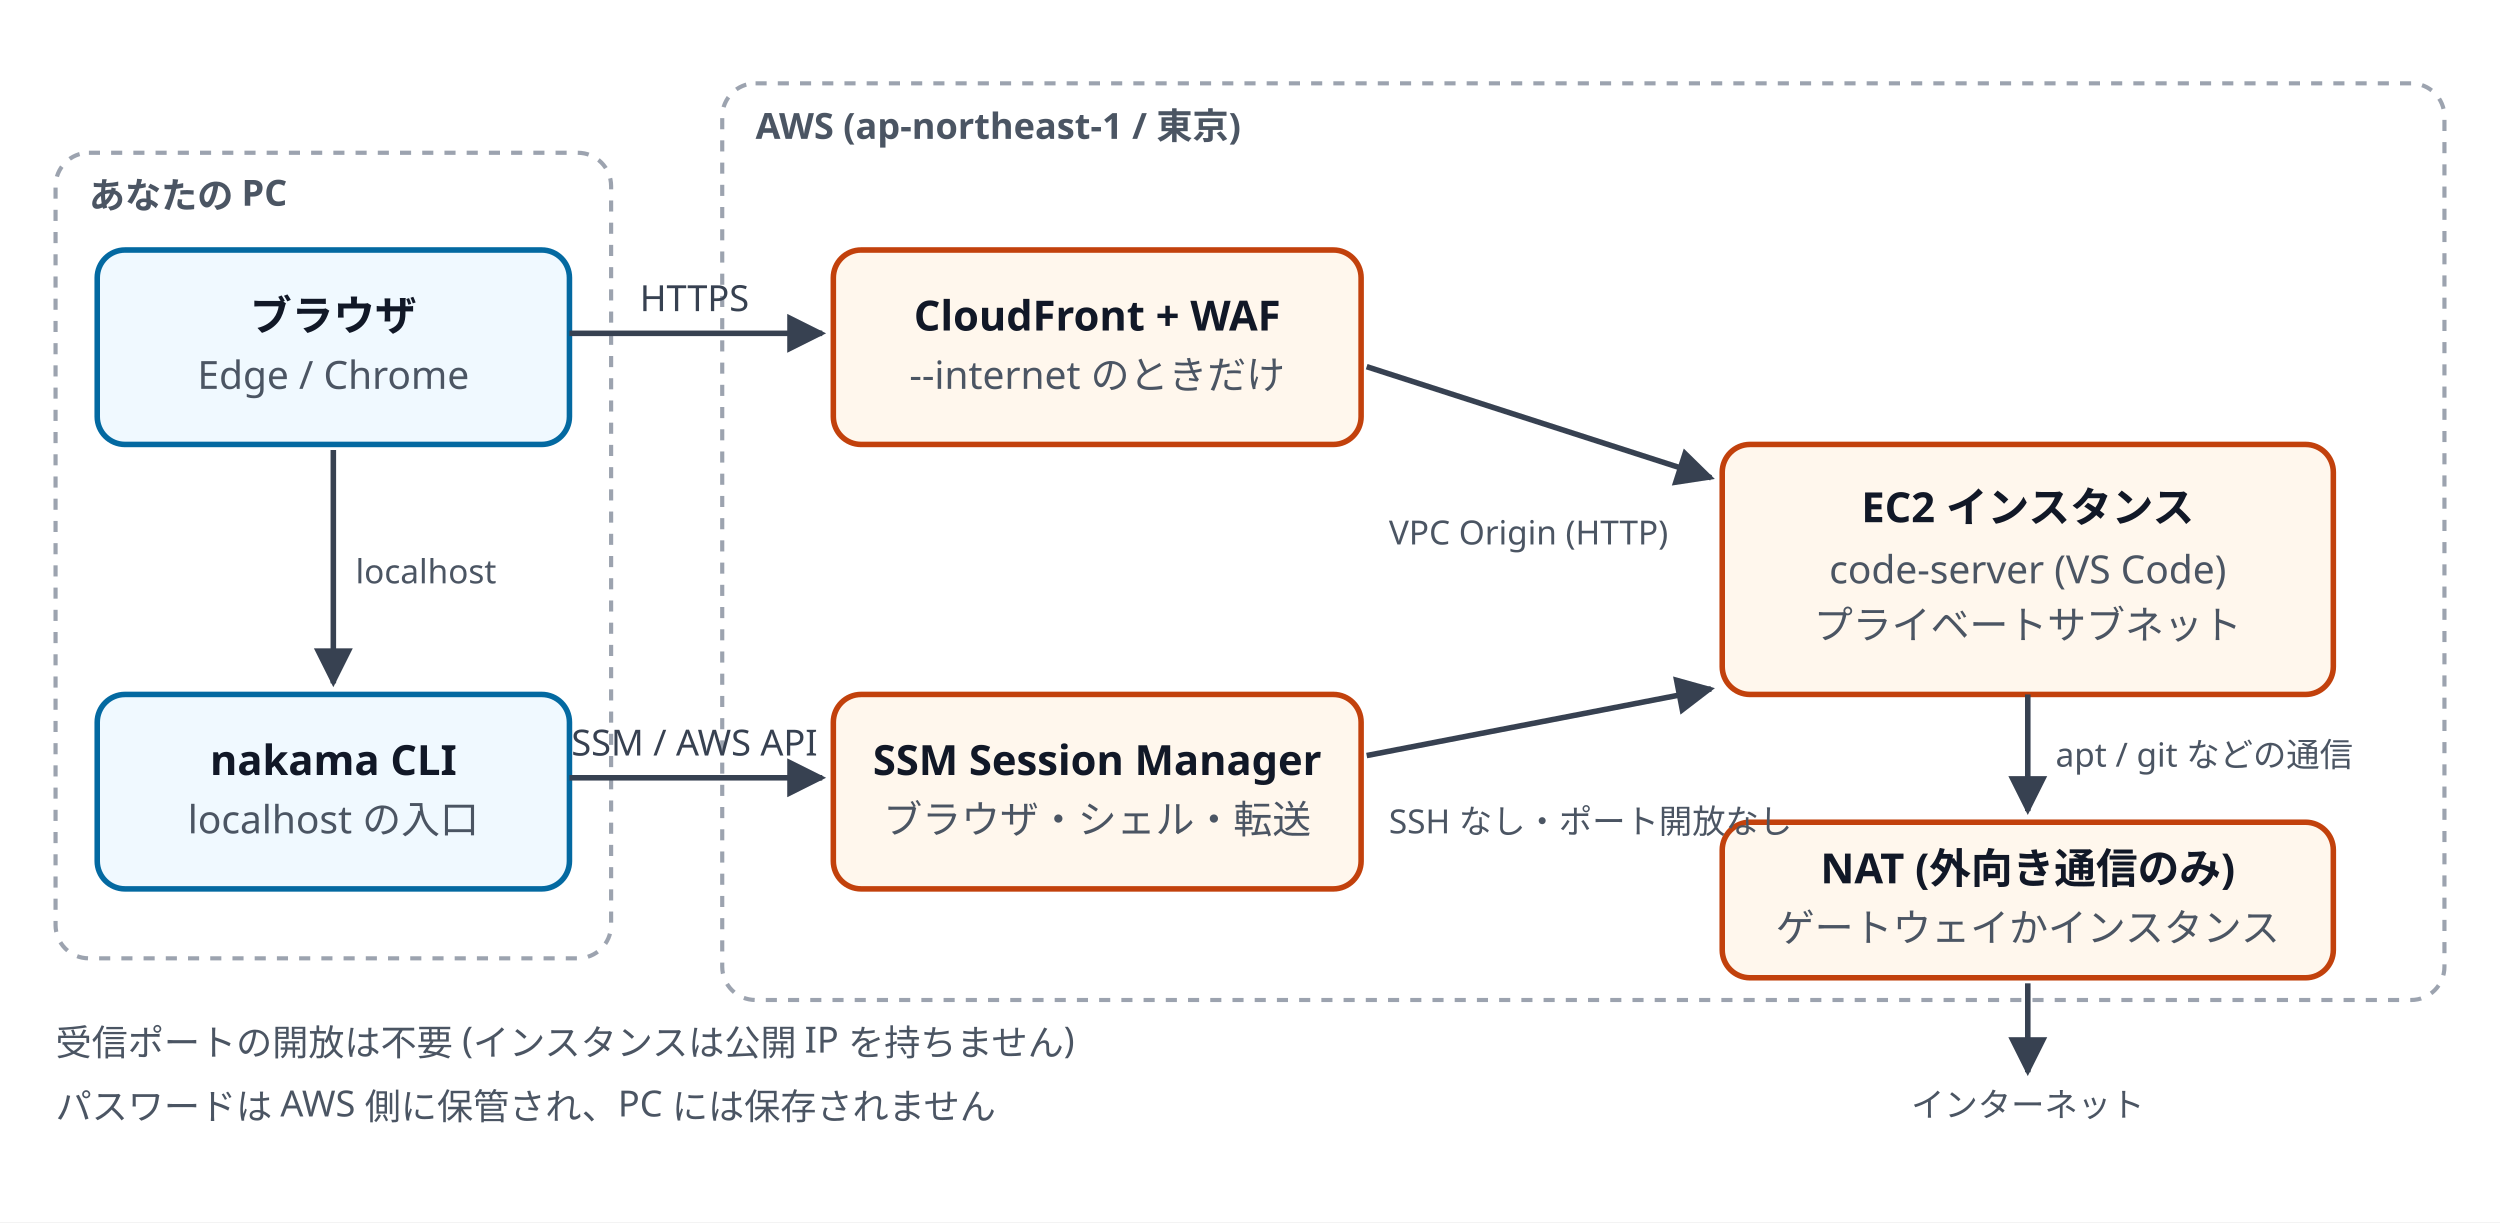
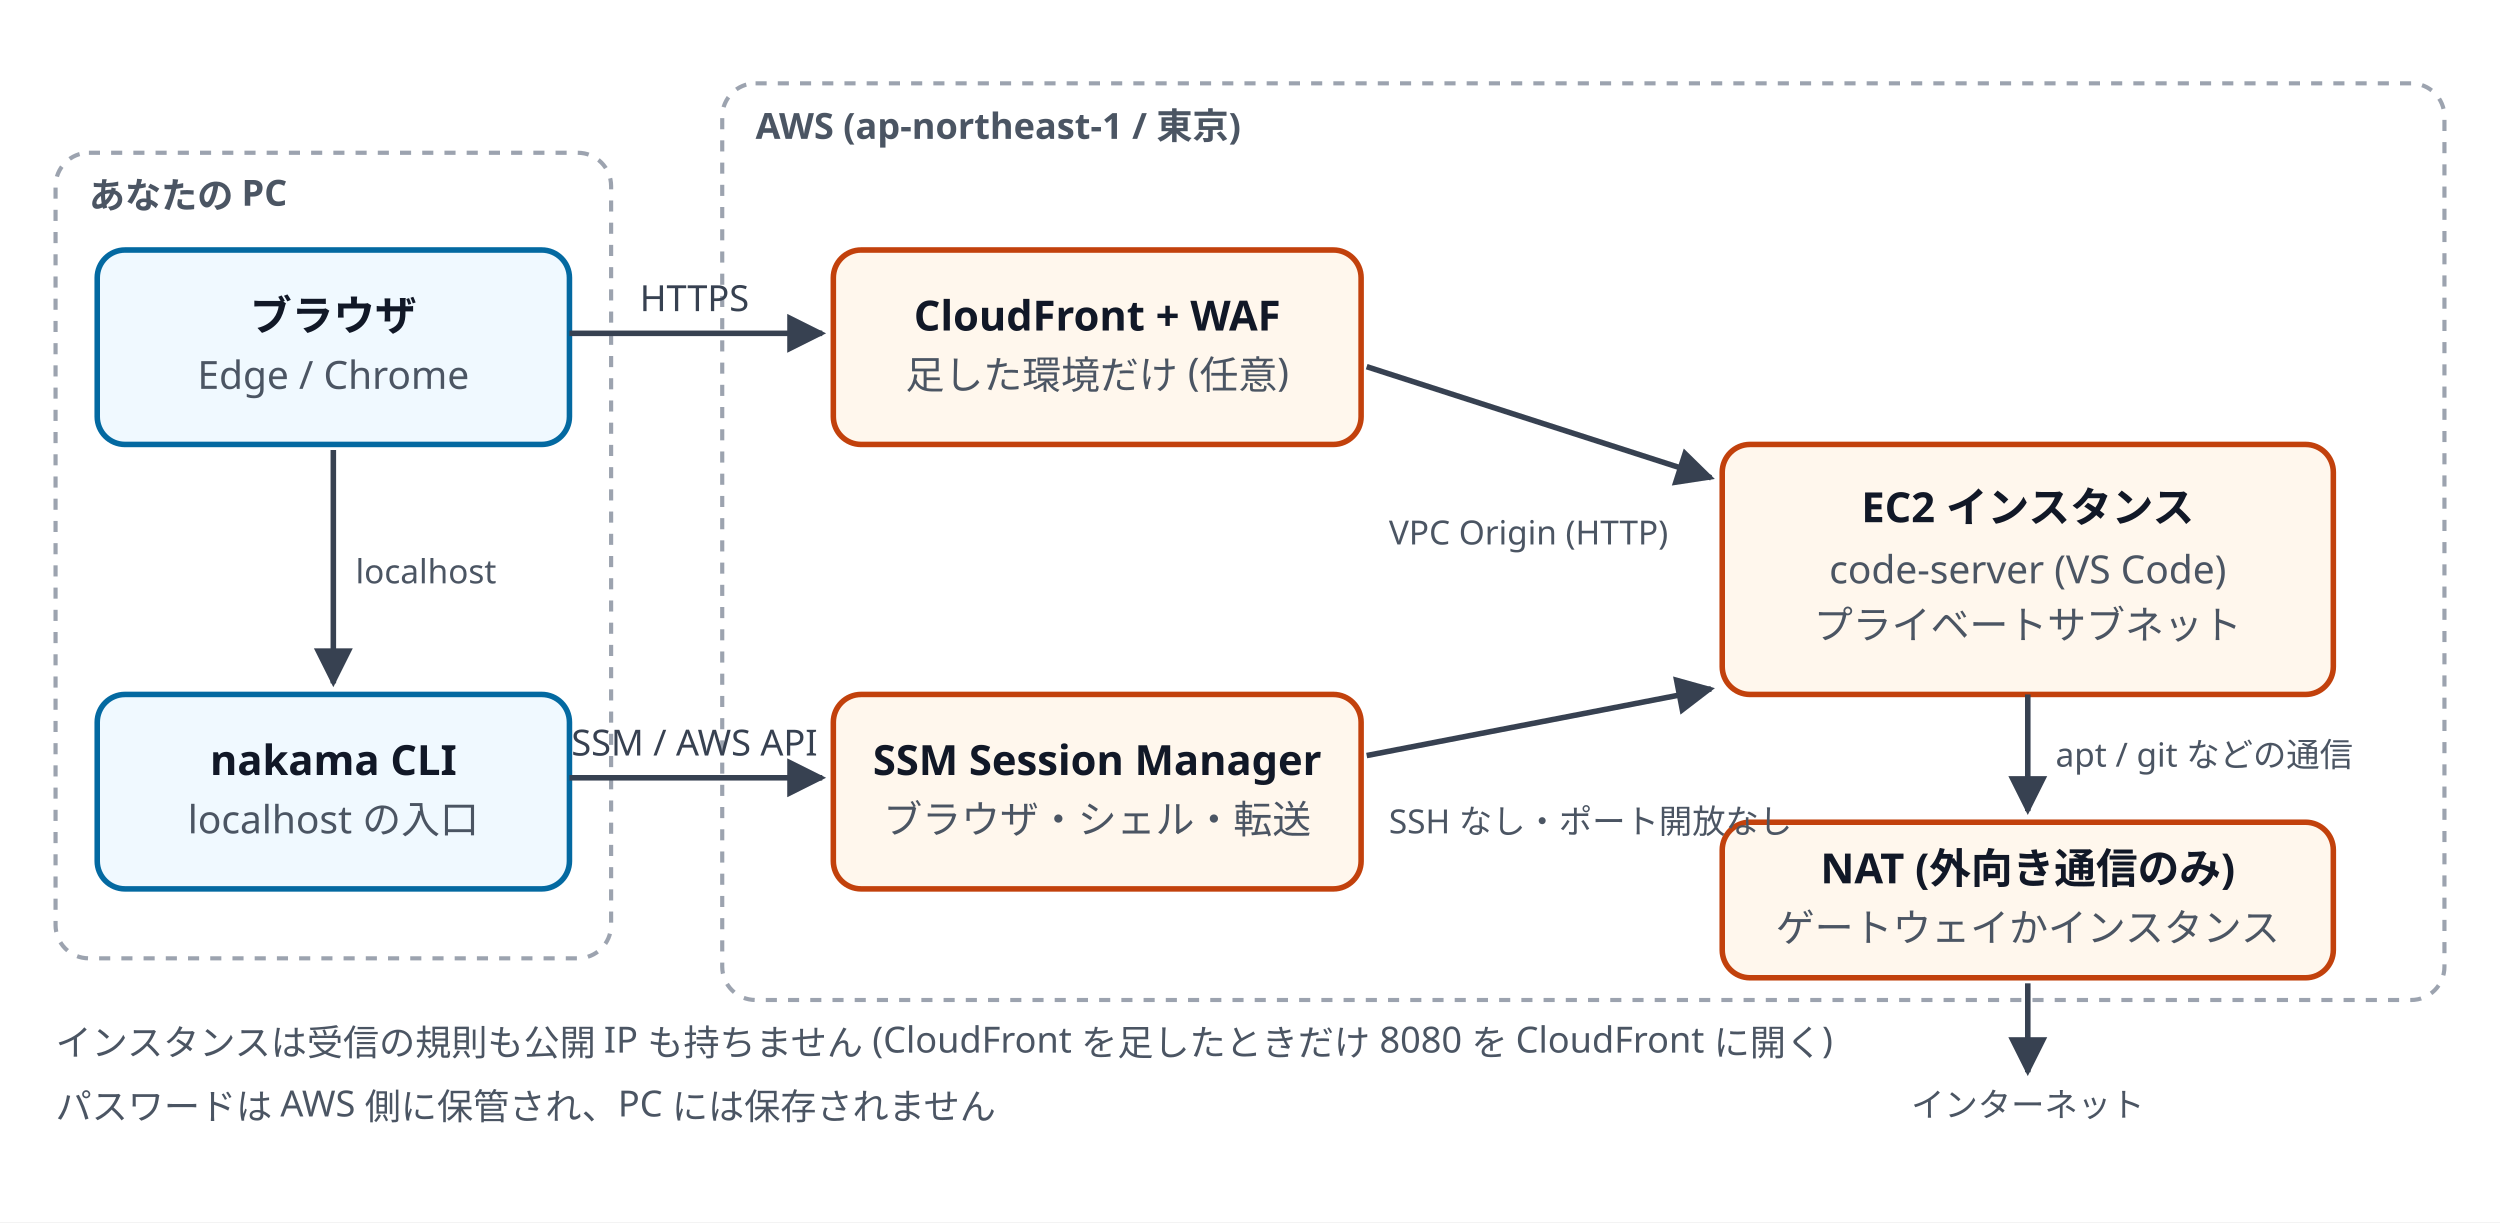
<svg xmlns="http://www.w3.org/2000/svg" viewBox="0 0 900 440" role="img" aria-labelledby="overview-title" aria-describedby="overview-desc" font-family="Segoe UI, Meiryo, Hiragino Kaku Gothic ProN, sans-serif">
  <defs>
    <marker id="arrow" viewBox="0 0 10 10" refX="9" refY="5" markerWidth="7" markerHeight="7" orient="auto-start-reverse">
      <path d="M 0 0 L 10 5 L 0 10 z" fill="#374151" />
    </marker>
    <marker id="arrow-back" viewBox="0 0 10 10" refX="1" refY="5" markerWidth="7" markerHeight="7" orient="auto">
      <path d="M 10 0 L 0 5 L 10 10 z" fill="#374151" />
    </marker>
    <marker id="arrow-danger" viewBox="0 0 10 10" refX="9" refY="5" markerWidth="7" markerHeight="7" orient="auto-start-reverse">
      <path d="M 0 0 L 10 5 L 0 10 z" fill="#b91c1c" />
    </marker>
  </defs>
  <rect width="900" height="440" fill="#ffffff" />
  <rect x="20" y="55" width="200" height="290" rx="12" fill="none" stroke="#9ca3af" stroke-width="1.5" stroke-dasharray="4 4" />
  <text x="32" y="75" text-anchor="start" font-family="Segoe UI, Meiryo, Hiragino Kaku Gothic ProN, sans-serif" font-size="13" font-weight="600" fill="#4b5563">あなたの PC</text>
  <rect x="35" y="90" width="170" height="70" rx="10" fill="#f0f9ff" stroke="#0369a1" stroke-width="2" />
  <text x="120" y="119" text-anchor="middle" font-family="Segoe UI, Meiryo, Hiragino Kaku Gothic ProN, sans-serif" font-size="15" font-weight="600" fill="#111827">ブラウザ</text>
  <text x="120" y="140" text-anchor="middle" font-family="Segoe UI, Meiryo, Hiragino Kaku Gothic ProN, sans-serif" font-size="14" font-weight="400" fill="#4b5563">Edge / Chrome</text>
  <rect x="35" y="250" width="170" height="70" rx="10" fill="#f0f9ff" stroke="#0369a1" stroke-width="2" />
  <text x="120" y="279" text-anchor="middle" font-family="Segoe UI, Meiryo, Hiragino Kaku Gothic ProN, sans-serif" font-size="15" font-weight="600" fill="#111827">nakama CLI</text>
  <text x="120" y="300" text-anchor="middle" font-family="Segoe UI, Meiryo, Hiragino Kaku Gothic ProN, sans-serif" font-size="14" font-weight="400" fill="#4b5563">localhost の入口</text>
  <rect x="260" y="30" width="620" height="330" rx="12" fill="none" stroke="#9ca3af" stroke-width="1.5" stroke-dasharray="4 4" />
  <text x="272" y="50" text-anchor="start" font-family="Segoe UI, Meiryo, Hiragino Kaku Gothic ProN, sans-serif" font-size="13" font-weight="600" fill="#4b5563">AWS (ap-northeast-1 / 東京)</text>
  <rect x="300" y="90" width="190" height="70" rx="10" fill="#fff7ed" stroke="#c2410c" stroke-width="2" />
  <text x="395" y="119" text-anchor="middle" font-family="Segoe UI, Meiryo, Hiragino Kaku Gothic ProN, sans-serif" font-size="15" font-weight="600" fill="#111827">CloudFront + WAF</text>
-   <text x="395" y="140" text-anchor="middle" font-family="Segoe UI, Meiryo, Hiragino Kaku Gothic ProN, sans-serif" font-size="14" font-weight="400" fill="#4b5563">--internet のときだけ</text>
+   <text x="395" y="140" text-anchor="middle" font-family="Segoe UI, Meiryo, Hiragino Kaku Gothic ProN, sans-serif" font-size="14" font-weight="400" fill="#4b5563">足した環境だけ (任意)</text>
  <rect x="620" y="160" width="220" height="90" rx="10" fill="#fff7ed" stroke="#c2410c" stroke-width="2" />
  <text x="730" y="188" text-anchor="middle" font-family="Segoe UI, Meiryo, Hiragino Kaku Gothic ProN, sans-serif" font-size="15" font-weight="600" fill="#111827">EC2 インスタンス</text>
  <text x="730" y="210" text-anchor="middle" font-family="Segoe UI, Meiryo, Hiragino Kaku Gothic ProN, sans-serif" font-size="14" font-weight="400" fill="#4b5563">code-server (VS Code)</text>
  <text x="730" y="230" text-anchor="middle" font-family="Segoe UI, Meiryo, Hiragino Kaku Gothic ProN, sans-serif" font-size="14" font-weight="400" fill="#4b5563">プライベートサブネット</text>
  <rect x="300" y="250" width="190" height="70" rx="10" fill="#fff7ed" stroke="#c2410c" stroke-width="2" />
  <text x="395" y="279" text-anchor="middle" font-family="Segoe UI, Meiryo, Hiragino Kaku Gothic ProN, sans-serif" font-size="15" font-weight="600" fill="#111827">SSM Session Manager</text>
  <text x="395" y="300" text-anchor="middle" font-family="Segoe UI, Meiryo, Hiragino Kaku Gothic ProN, sans-serif" font-size="14" font-weight="400" fill="#4b5563">ブラウザ・シェル・転送</text>
  <rect x="620" y="296" width="220" height="56" rx="10" fill="#fff7ed" stroke="#c2410c" stroke-width="2" />
  <text x="730" y="318" text-anchor="middle" font-family="Segoe UI, Meiryo, Hiragino Kaku Gothic ProN, sans-serif" font-size="15" font-weight="600" fill="#111827">NAT (外向き通信のみ)</text>
  <text x="730" y="339" text-anchor="middle" font-family="Segoe UI, Meiryo, Hiragino Kaku Gothic ProN, sans-serif" font-size="14" font-weight="400" fill="#4b5563">ゲートウェイかインスタンス</text>
  <line x1="205" y1="120" x2="296" y2="120" stroke="#374151" stroke-width="2" marker-end="url(#arrow)" />
  <text x="250" y="112" text-anchor="middle" font-family="Segoe UI, Meiryo, Hiragino Kaku Gothic ProN, sans-serif" font-size="13" font-weight="400" fill="#374151">HTTPS</text>
  <line x1="120" y1="162" x2="120" y2="246" stroke="#374151" stroke-width="2" marker-end="url(#arrow)" />
  <text x="128" y="210" text-anchor="start" font-family="Segoe UI, Meiryo, Hiragino Kaku Gothic ProN, sans-serif" font-size="12" font-weight="400" fill="#4b5563">localhost</text>
  <line x1="492" y1="132" x2="616" y2="172" stroke="#374151" stroke-width="2" marker-end="url(#arrow)" />
  <text x="500" y="196" text-anchor="start" font-family="Segoe UI, Meiryo, Hiragino Kaku Gothic ProN, sans-serif" font-size="12" font-weight="400" fill="#4b5563">VPC Origin (HTTP)</text>
  <line x1="205" y1="280" x2="296" y2="280" stroke="#374151" stroke-width="2" marker-end="url(#arrow)" />
  <text x="250" y="272" text-anchor="middle" font-family="Segoe UI, Meiryo, Hiragino Kaku Gothic ProN, sans-serif" font-size="13" font-weight="400" fill="#374151">SSM / AWS API</text>
  <line x1="492" y1="272" x2="616" y2="248" stroke="#374151" stroke-width="2" marker-end="url(#arrow)" />
  <text x="500" y="300" text-anchor="start" font-family="Segoe UI, Meiryo, Hiragino Kaku Gothic ProN, sans-serif" font-size="12" font-weight="400" fill="#4b5563">SSH なし・ポート開放なし</text>
  <line x1="730" y1="250" x2="730" y2="292" stroke="#374151" stroke-width="2" marker-end="url(#arrow)" />
  <text x="740" y="276" text-anchor="start" font-family="Segoe UI, Meiryo, Hiragino Kaku Gothic ProN, sans-serif" font-size="12" font-weight="400" fill="#4b5563">apt / git などの通信</text>
  <line x1="730" y1="354" x2="730" y2="386" stroke="#374151" stroke-width="2" marker-end="url(#arrow)" />
  <text x="730" y="402" text-anchor="middle" font-family="Segoe UI, Meiryo, Hiragino Kaku Gothic ProN, sans-serif" font-size="12" font-weight="400" fill="#4b5563">インターネット</text>
-   <text x="20" y="380" text-anchor="start" font-family="Segoe UI, Meiryo, Hiragino Kaku Gothic ProN, sans-serif" font-size="13" font-weight="400" fill="#4b5563">受信ポートの開放は不要 (インスタンスは公開 IP を持ちません)</text>
+   <text x="20" y="380" text-anchor="start" font-family="Segoe UI, Meiryo, Hiragino Kaku Gothic ProN, sans-serif" font-size="13" font-weight="400" fill="#4b5563">インスタンスは受信の規則も公開 IP も持ちません (CloudFront を足したときだけ 8080 を CloudFront に開く)</text>
  <text x="20" y="403" text-anchor="start" font-family="Segoe UI, Meiryo, Hiragino Kaku Gothic ProN, sans-serif" font-size="13" font-weight="400" fill="#4b5563">パスワードは AWS 側に保管され、PC には保存されません</text>
</svg>
